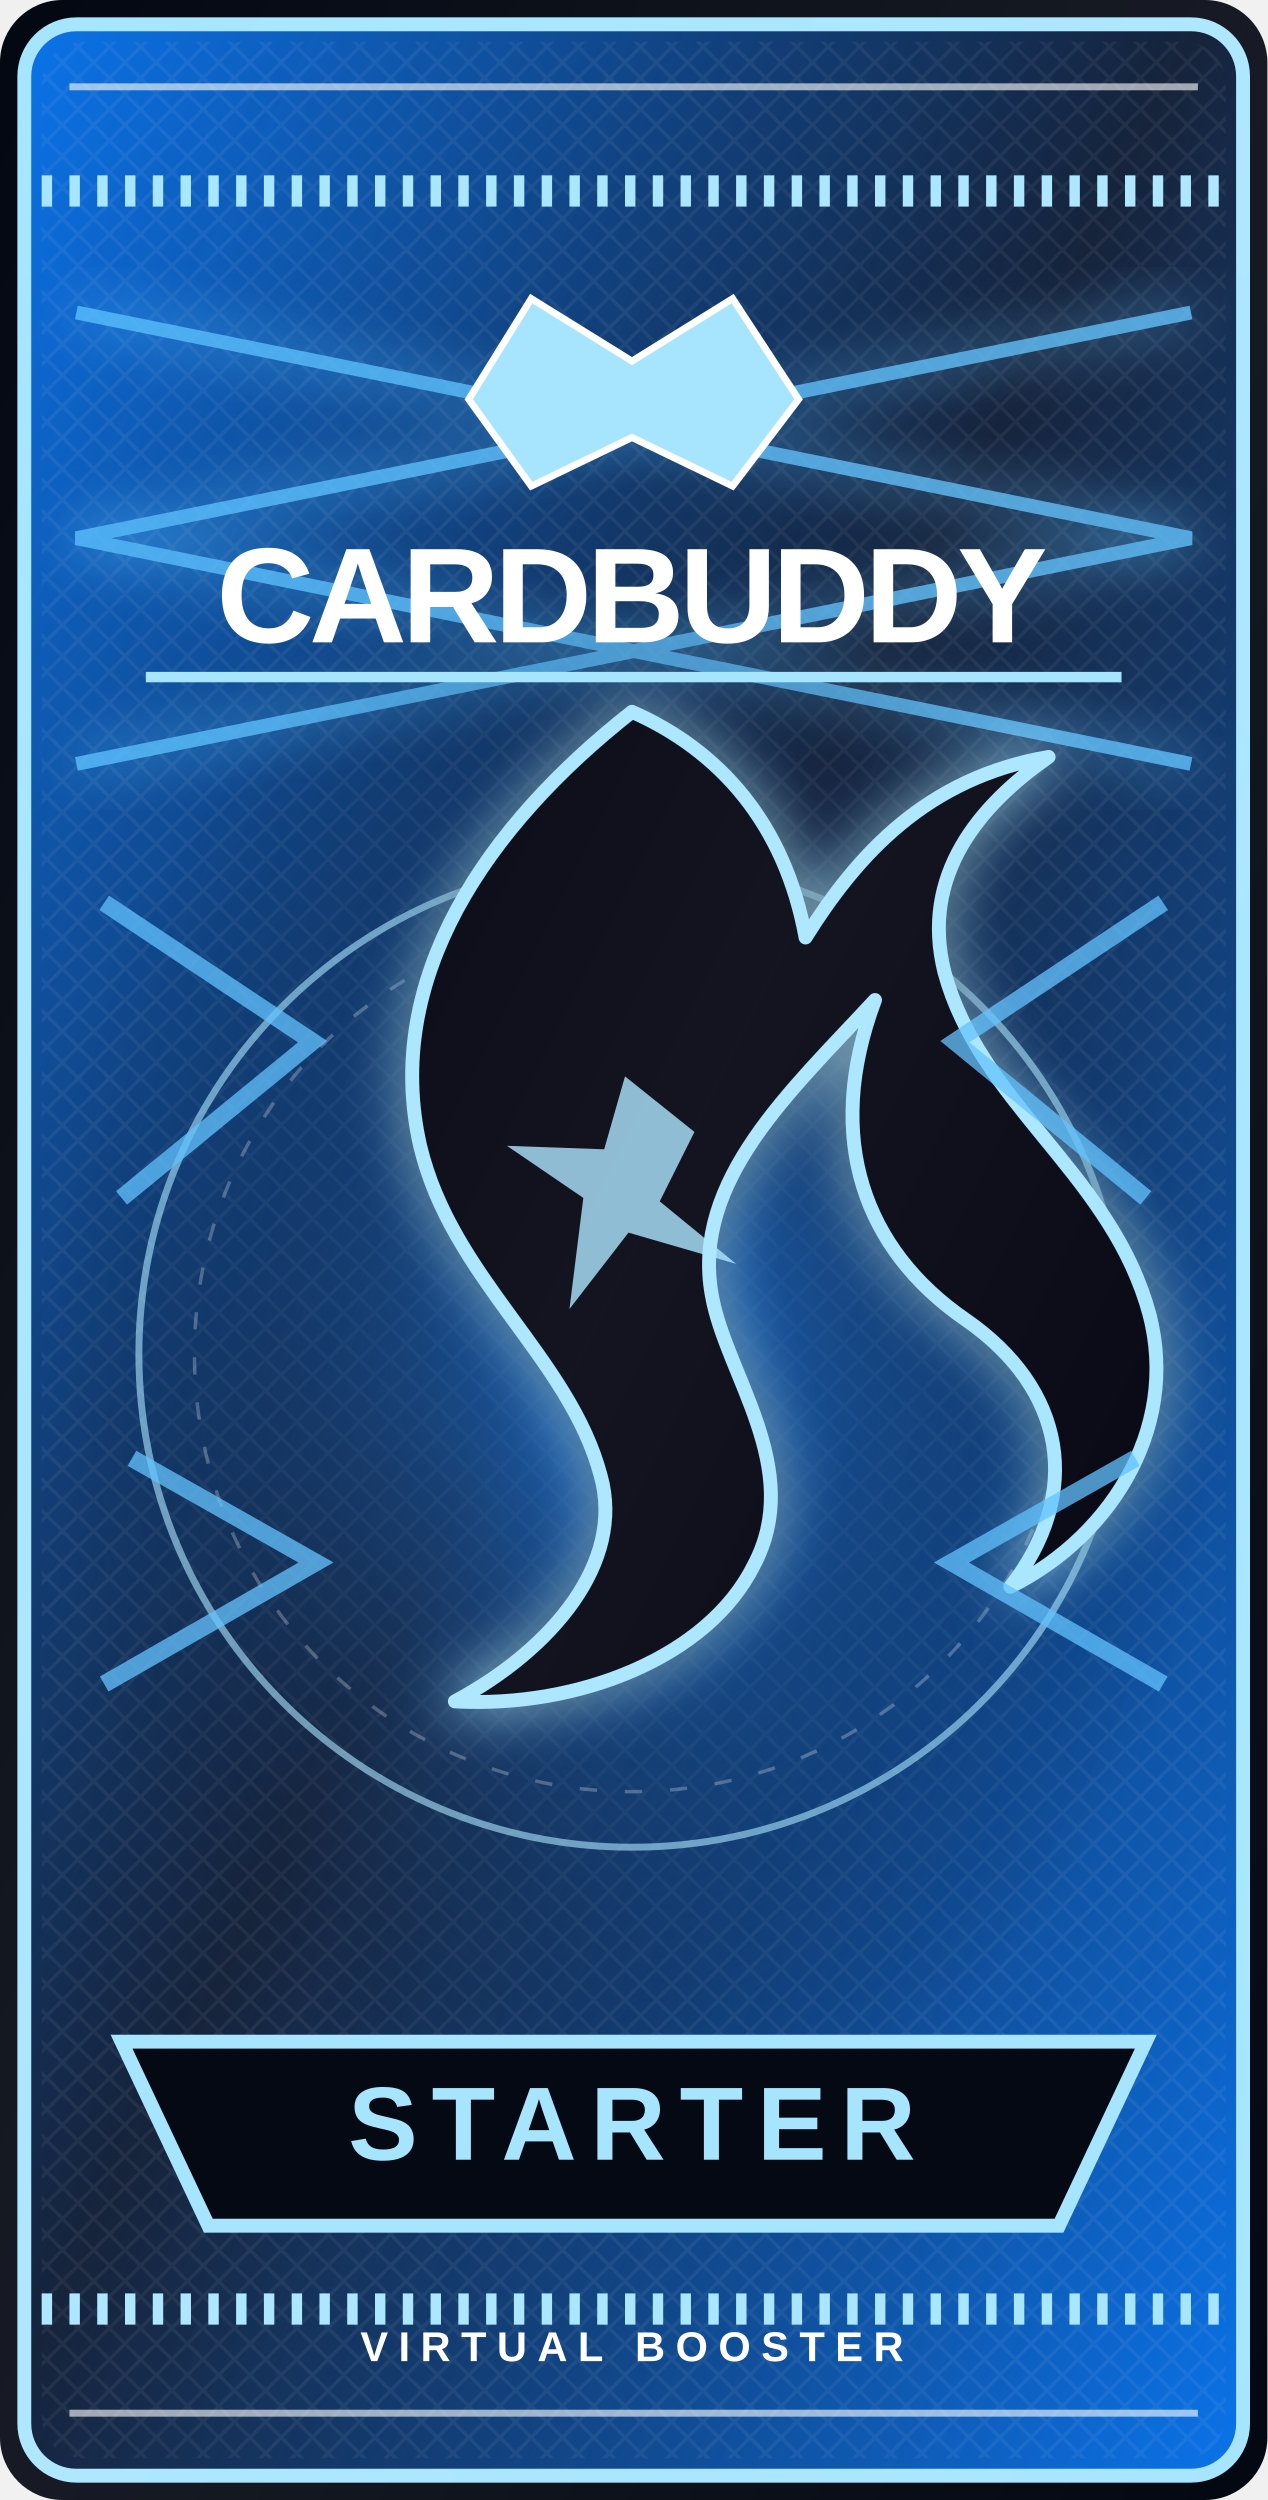
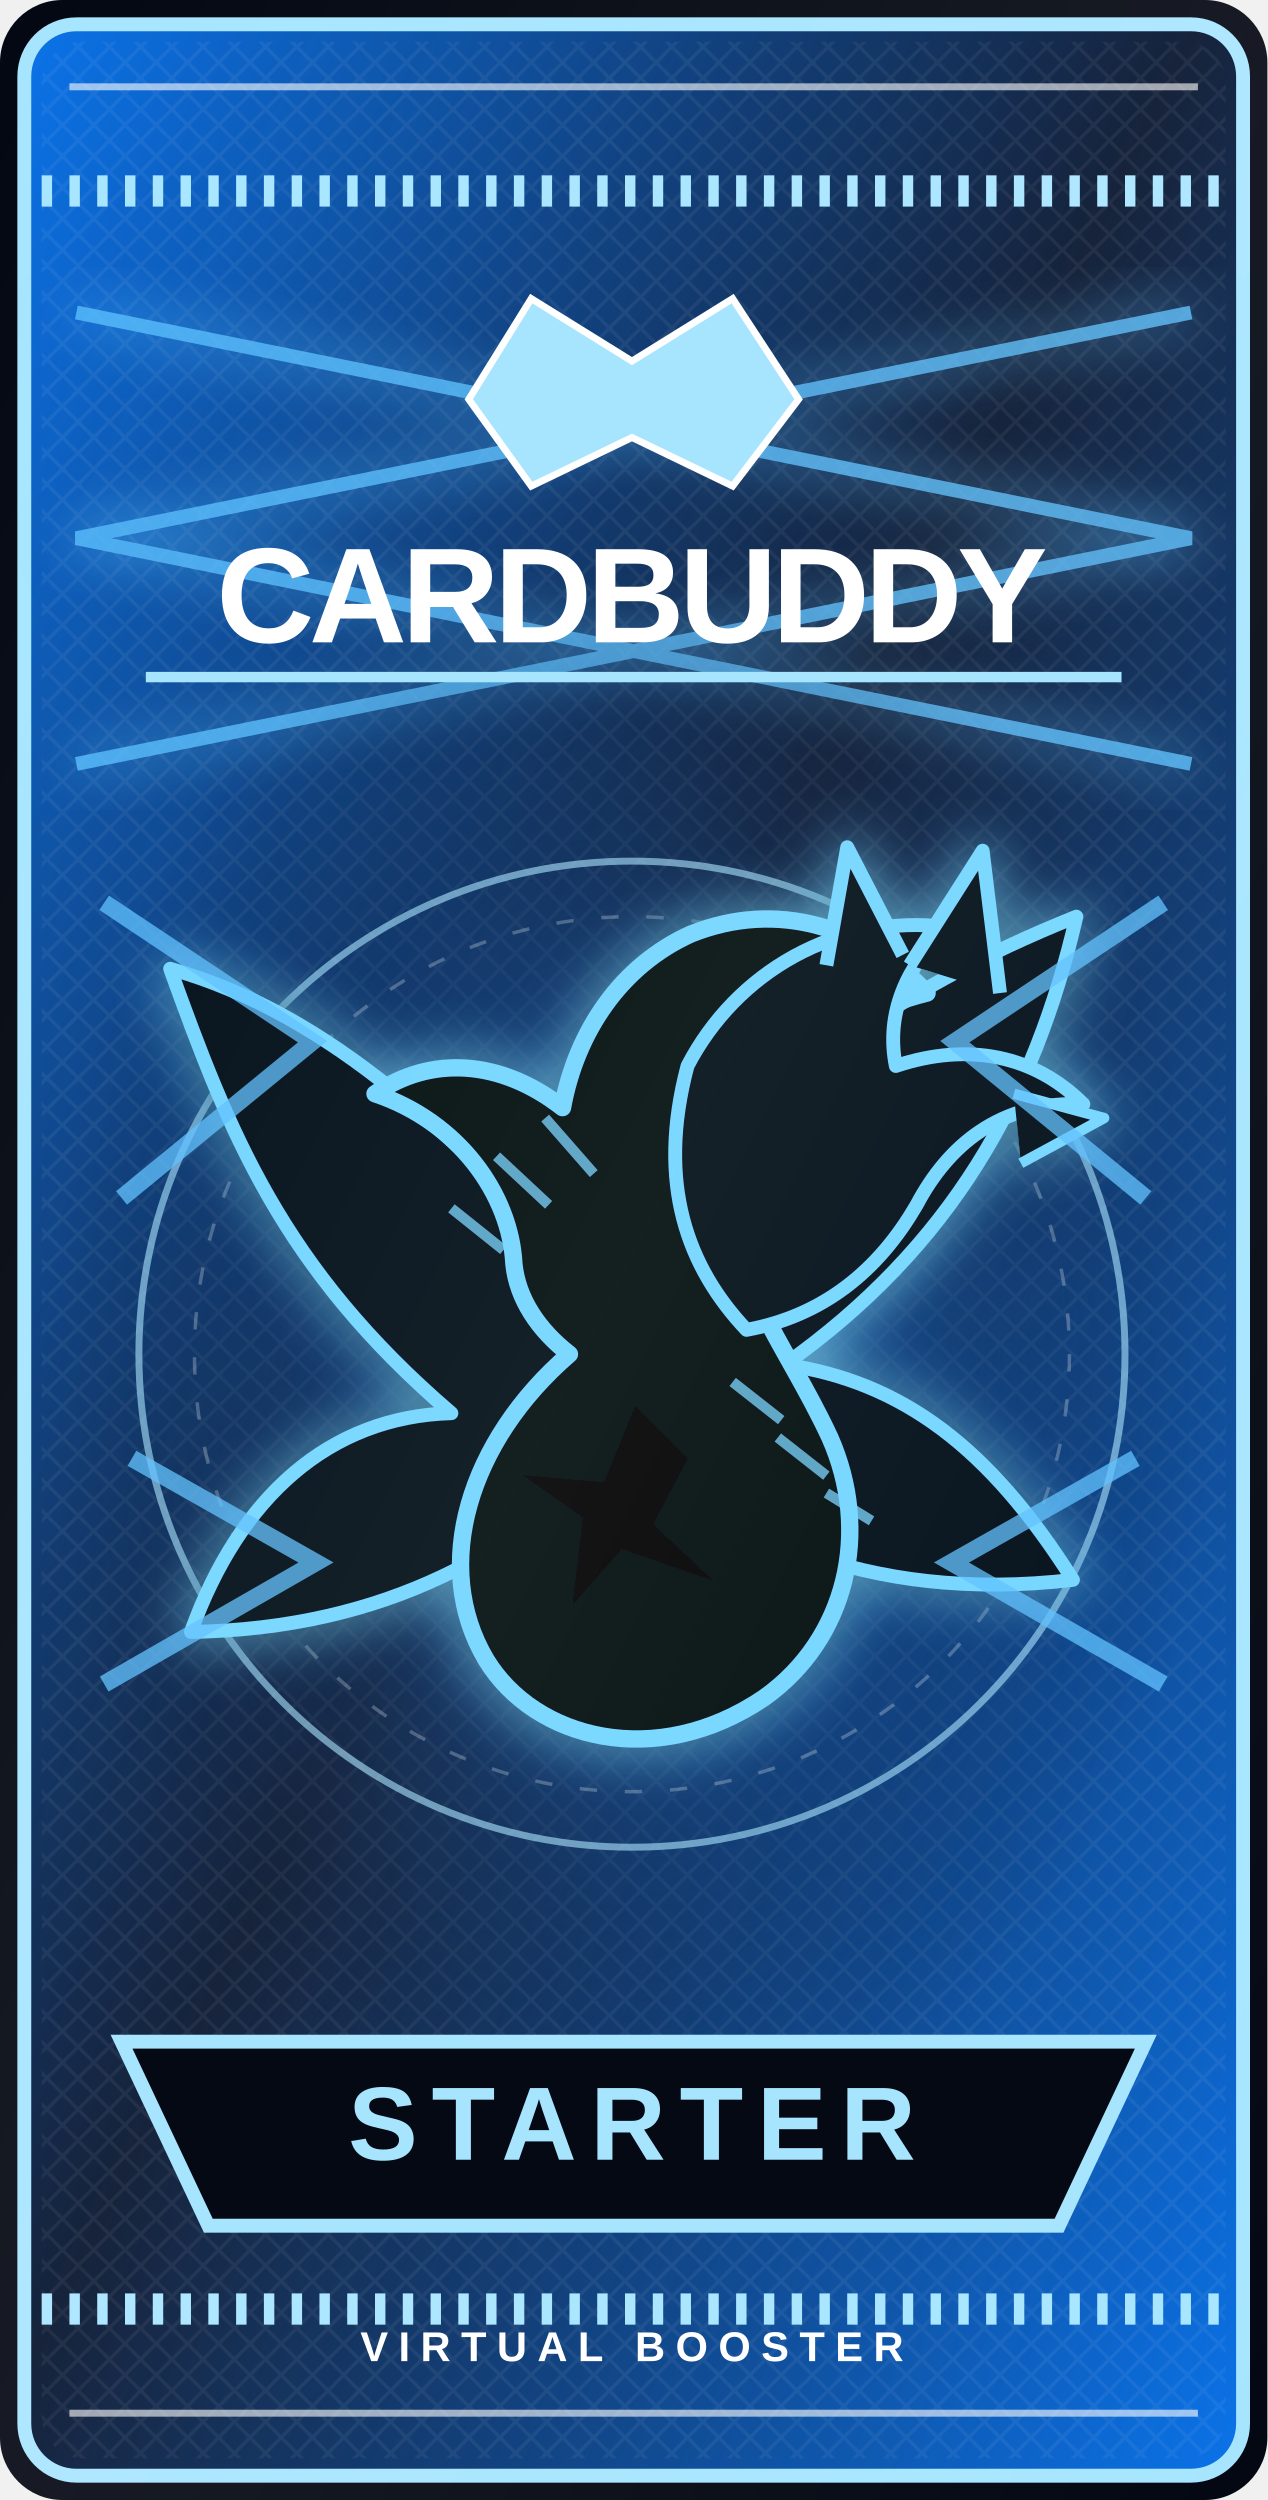
<svg xmlns="http://www.w3.org/2000/svg" viewBox="0 0 365 720" role="img" aria-label="CardBuddy STARTER booster pack">
  <defs>
    <linearGradient id="foil" x1="0" y1="0" x2="1" y2="1">
      <stop stop-color="#0a72e8" />
      <stop offset=".48" stop-color="#02102a" />
      <stop offset="1" stop-color="#0a72e8" />
    </linearGradient>
    <radialGradient id="core">
      <stop stop-color="#0a72e8" stop-opacity=".8" />
      <stop offset="1" stop-color="#02102a" stop-opacity="0" />
    </radialGradient>
    <linearGradient id="shine" x1="0" y1="0" x2="1" y2="1">
      <stop stop-color="#fff" stop-opacity=".0" />
      <stop offset=".5" stop-color="#fff" stop-opacity=".32" />
      <stop offset="1" stop-color="#fff" stop-opacity="0" />
    </linearGradient>
    <filter id="glow">
      <feGaussianBlur stdDeviation="8" result="b" />
      <feMerge>
        <feMergeNode in="b" />
        <feMergeNode in="SourceGraphic" />
      </feMerge>
    </filter>
    <pattern id="grain" width="9" height="9" patternUnits="userSpaceOnUse">
      <path d="M0 0L9 9M9 0L0 9" stroke="#fff" stroke-opacity=".055" />
    </pattern>
  </defs>
  <rect width="365" height="720" rx="18" fill="#030711" />
  <rect x="7" y="7" width="351" height="706" rx="15" fill="url(#foil)" stroke="#a7e5ff" stroke-width="4" />
  <rect x="12" y="12" width="341" height="696" rx="12" fill="url(#grain)" />
  <path d="M12 55H353M12 665H353" stroke="#a7e5ff" stroke-width="9" stroke-dasharray="3 5" />
  <path d="M22 90L343 155L22 220M343 90L22 155L343 220" fill="none" stroke="#59bfff" stroke-width="4" opacity=".8" filter="url(#glow)" />
  <ellipse cx="182" cy="390" rx="170" ry="230" fill="url(#core)" />
  <circle cx="182" cy="390" r="142" fill="none" stroke="#a7e5ff" stroke-opacity=".6" stroke-width="2" />
  <circle cx="182" cy="390" r="126" fill="none" stroke="#fff" stroke-opacity=".25" stroke-width="1" stroke-dasharray="5 8" />
-   <path d="M182 205 C140 238 110 282 121 330 C130 368 164 391 173 425 C180 450 159 475 131 490 C167 492 204 477 217 451 C232 423 209 396 205 373 C199 340 228 314 252 288 C237 328 249 360 278 380 C307 400 312 430 291 457 C321 442 341 409 330 375 C318 337 282 317 272 280 C265 252 282 232 302 218 C267 224 247 246 232 270 C226 237 207 216 182 205 Z" fill="#020610" stroke="#a7e5ff" stroke-width="4" stroke-linejoin="round" filter="url(#glow)" />
-   <path d="M180 310L200 326L190 346L212 364L181 355L164 377L168 345L146 330L174 331Z" fill="#a7e5ff" opacity=".8" />
+   <g filter="url(#glow)" stroke-linejoin="round">
+     <path d="M176 376 C132 327 95 292 49 279 C66 326 81 365 130 407 C95 408 69 431 55 470 C111 469 150 447 181 414 C206 441 249 462 309 455 C285 417 260 398 226 393 C274 359 298 316 310 264 C255 286 218 315 190 352 Z" fill="#030916" stroke="#72d5ff" stroke-width="4" />
+     <path d="M164 390 C135 415 124 451 140 478 C154 501 189 510 220 489 C244 472 251 441 239 414 C226 386 207 365 211 338 C215 312 239 293 267 286 C249 267 224 259 199 269 C179 278 166 297 162 319 C144 305 124 304 108 315 C132 323 147 344 148 364 C149 374 155 383 164 390 Z" fill="#020711" stroke="#72d5ff" stroke-width="5" />
+     <path d="M198 307 C212 280 241 263 273 267 C261 278 255 292 258 307 C279 300 298 304 312 318 C288 317 273 330 264 347 C253 366 237 379 215 383 C198 365 189 341 198 307 Z" fill="#030916" stroke="#72d5ff" stroke-width="4" />
+     <path d="M262 278 L283 245 L288 286 M238 278 L244 244 L260 275" fill="#030916" stroke="#72d5ff" stroke-width="4" />
+     <path d="M292 315 L318 322 L294 335" fill="#030916" stroke="#72d5ff" stroke-width="3" />
+     <path d="M295 320 L301 320" stroke="M30 260" stroke-width="5" stroke-linecap="round" />
+     <path d="M148 399 C120 432 105 455 81 461 M182 410 C213 438 244 449 279 445 M174 371 C161 347 159 330 166 310" fill="none" stroke="M30 260" stroke-width="3" opacity=".85" />
+     <path d="M183 405 L198 420 L188 439 L205 455 L179 446 L165 462 L168 437 L151 425 L174 427 Z" fill="M30 260" opacity=".75" />
+     <path d="M130 348 L145 360 M143 333 L158 347 M157 322 L171 338 M211 398 L225 409 M224 414 L238 425 M238 430 L251 438" fill="none" stroke="#72d5ff" stroke-width="3" opacity=".75" />
+     <path d="M72 300 L91 320 L78 326 M284 366 L301 376 L284 385 M112 480 L129 470 L136 488" fill="none" stroke="M30 260" stroke-width="3" opacity=".7" />
+   </g>
  <path d="M30 260L90 300L35 345M335 260L275 300L330 345M30 485L91 450L38 420M335 485L274 450L327 420" fill="none" stroke="#59bfff" stroke-width="5" opacity=".75" />
  <path d="M0 0L365 0L365 720L0 720Z" fill="url(#shine)" opacity=".25" />
  <path d="M135 115L153 86L182 104L211 86L230 115L211 140L182 126L153 140Z" fill="#a7e5ff" stroke="#fff" stroke-width="2" />
  <text x="182" y="185" fill="#fff" font-family="Arial,sans-serif" font-size="39" font-weight="900" text-anchor="middle" letter-spacing="-1.5">CARDBUDDY</text>
  <path d="M42 195H323" stroke="#a7e5ff" stroke-width="3" />
  <path d="M35 588H330L305 641H60Z" fill="#050914" stroke="#a7e5ff" stroke-width="4" />
  <text x="182" y="622" fill="#a7e5ff" font-family="Arial,sans-serif" font-size="30" font-weight="900" text-anchor="middle" letter-spacing="4">STARTER</text>
  <text x="182" y="680" fill="#fff" font-family="Arial,sans-serif" font-size="12" font-weight="700" text-anchor="middle" letter-spacing="3">VIRTUAL BOOSTER</text>
  <path d="M20 25H345M20 695H345" stroke="#fff" stroke-opacity=".6" stroke-width="2" />
</svg>
